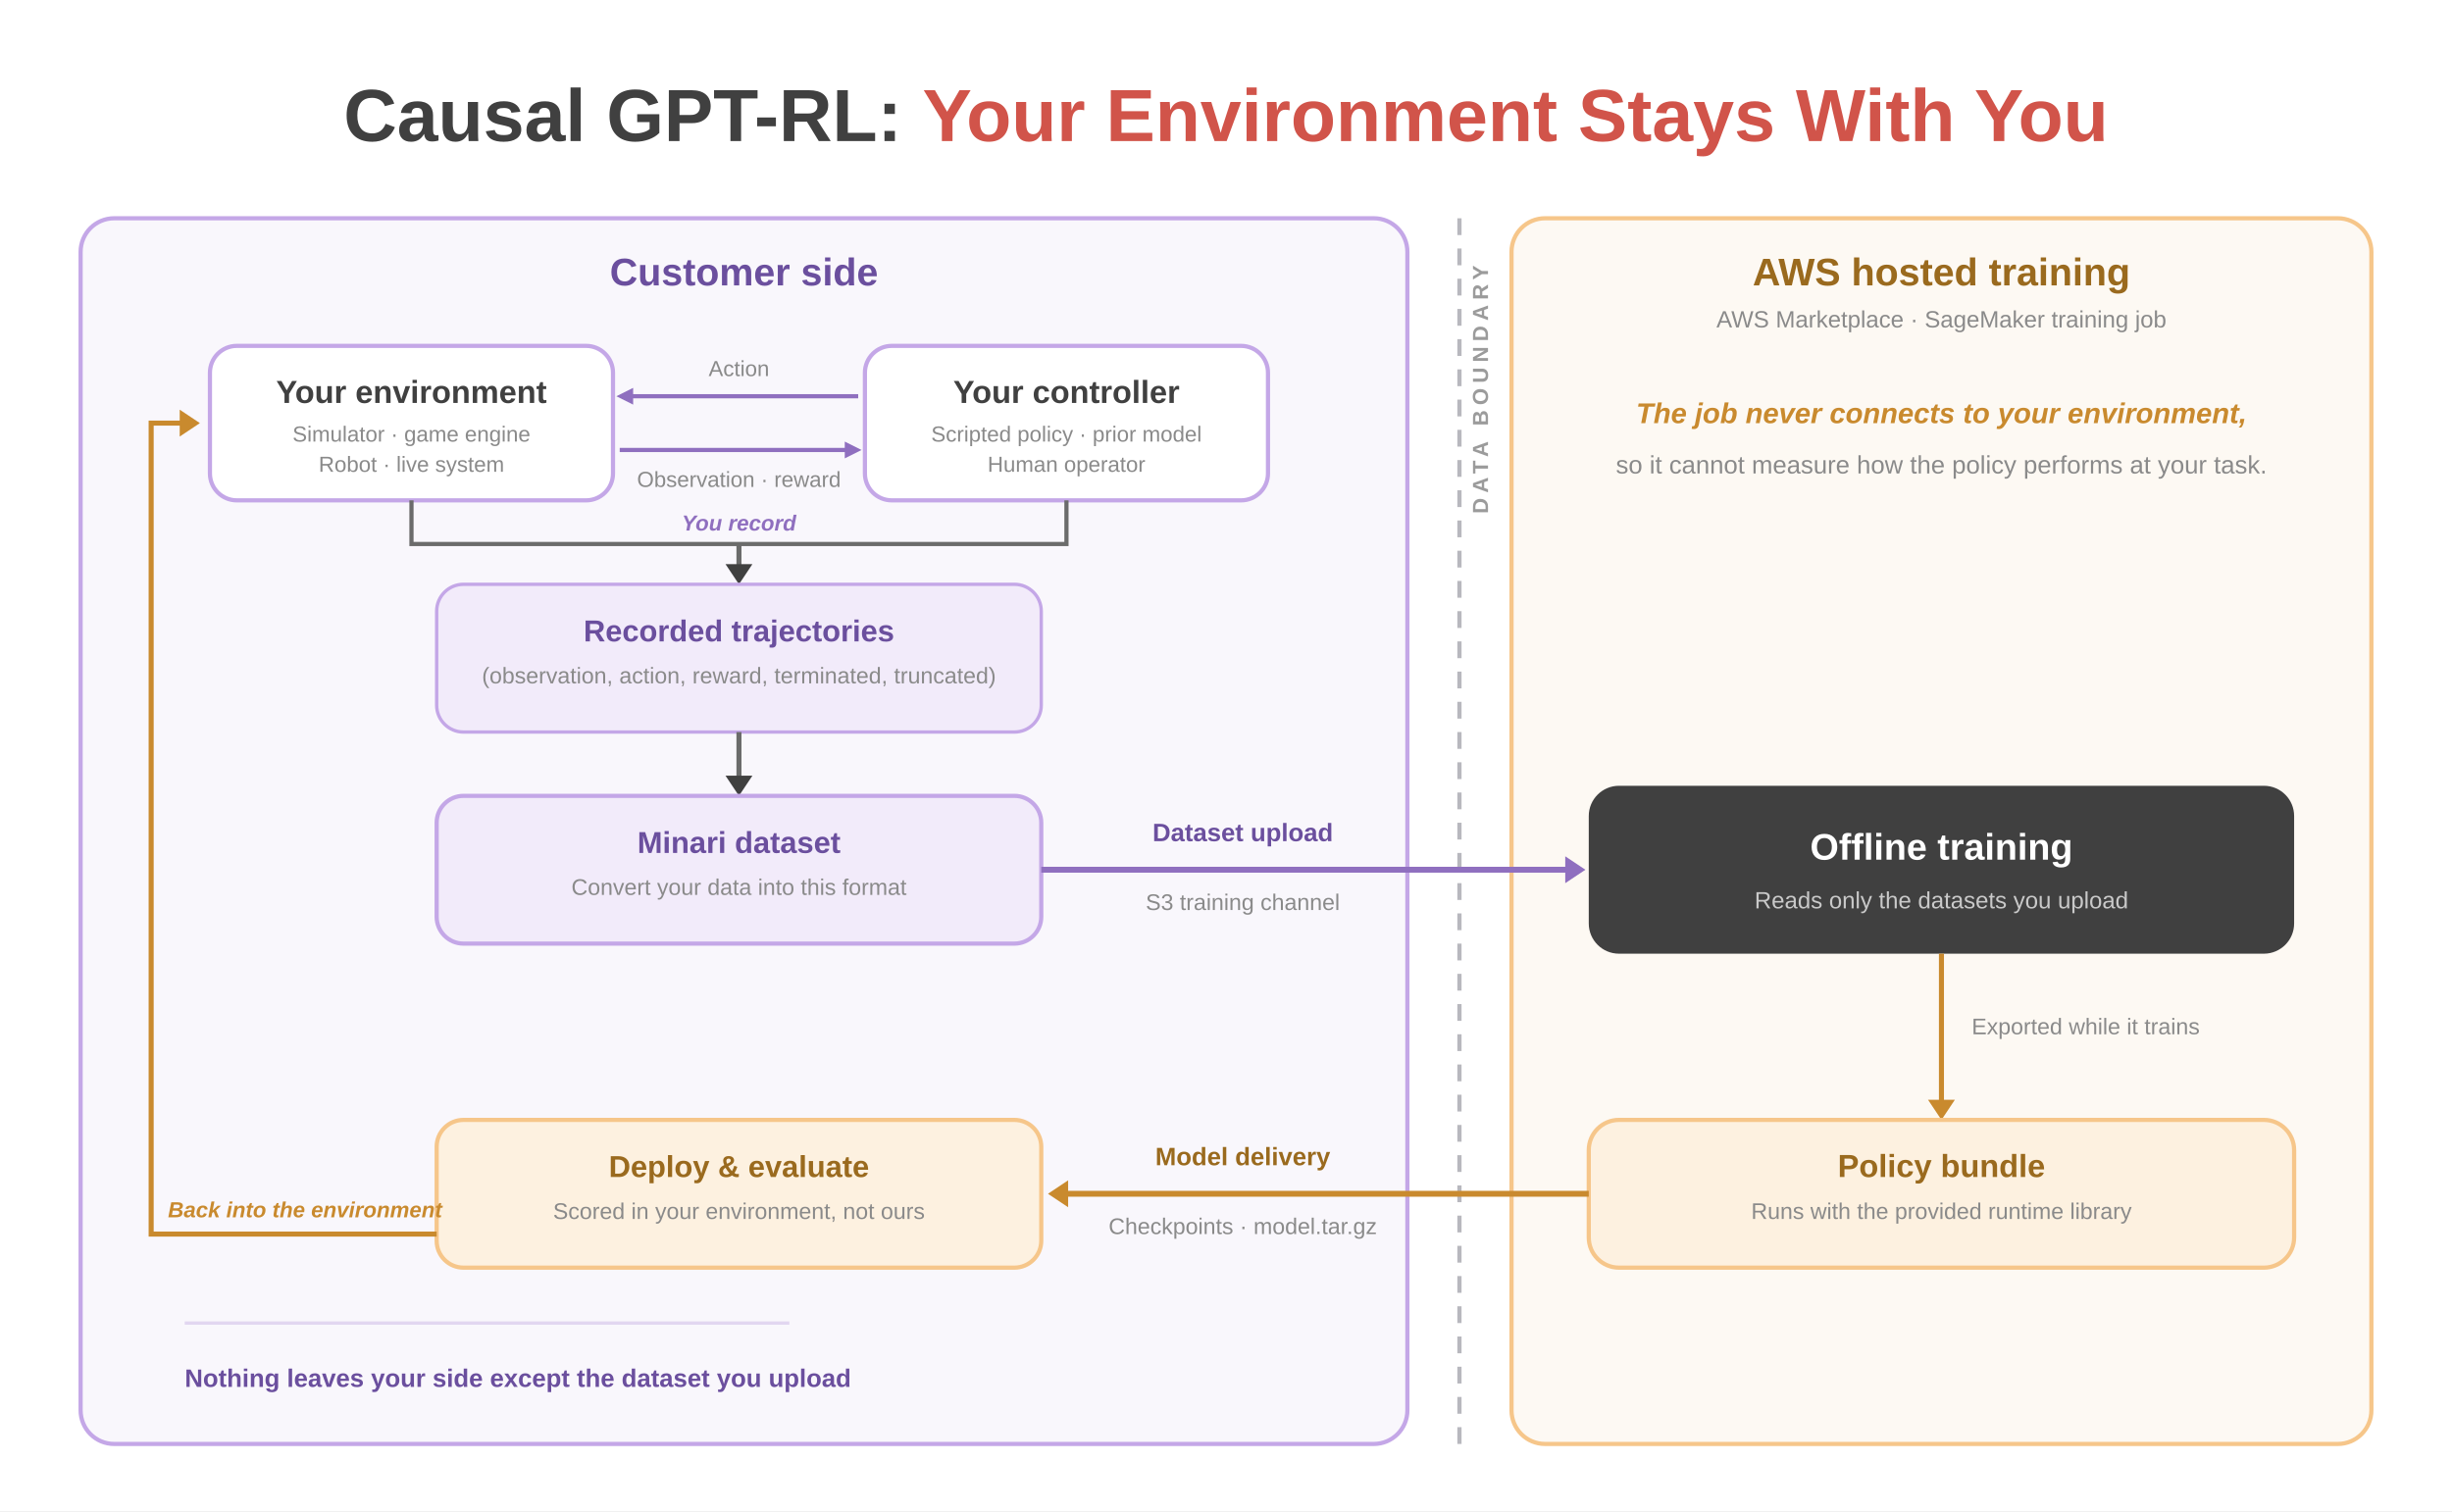
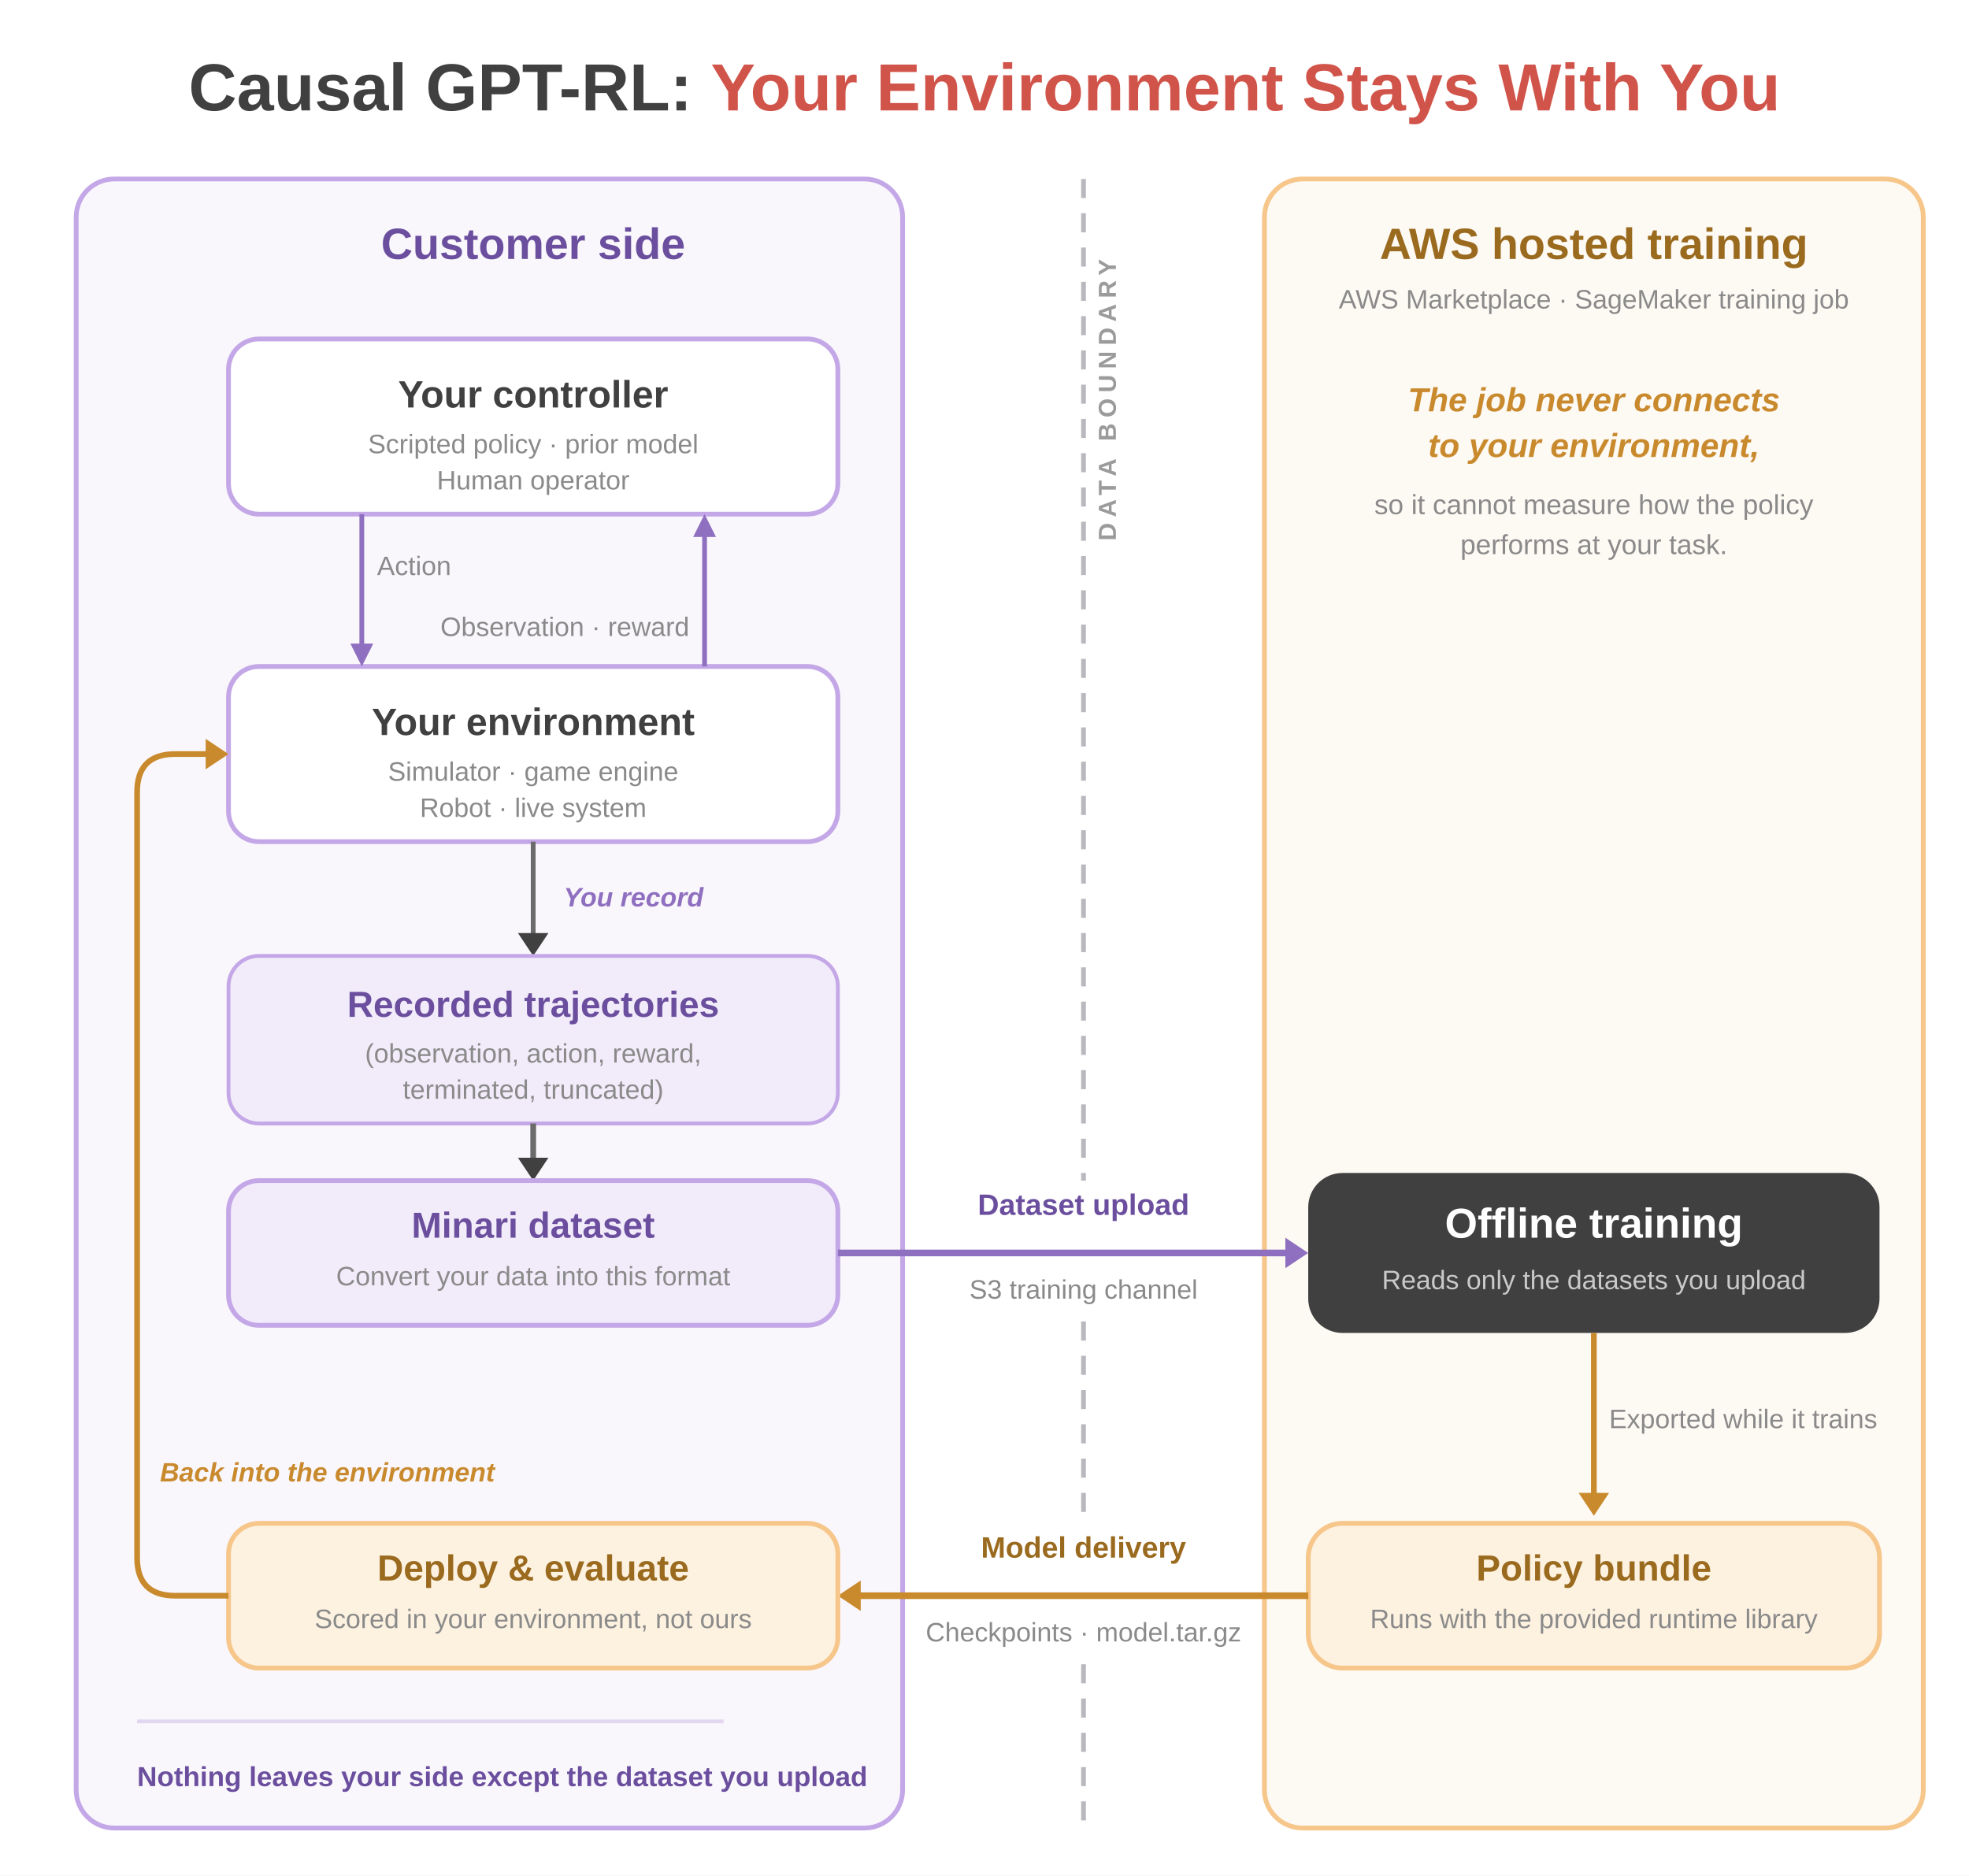
- <svg xmlns="http://www.w3.org/2000/svg" viewBox="0 0 1460 900" font-family="Segoe UI, Arial, sans-serif">
-   <rect width="1460" height="900" fill="#ffffff" />
-   <text x="730" y="84" text-anchor="middle" font-size="44" font-weight="700" fill="#404040">Causal GPT-RL: <tspan font-weight="600" fill="#d1544a">Your Environment Stays With You</tspan>
+ <svg xmlns="http://www.w3.org/2000/svg" viewBox="0 0 1034 985" width="1034" height="985" font-family="Segoe UI, Arial, sans-serif">
+   <rect width="1034" height="985" fill="#ffffff" />
+   <text x="517" y="58" text-anchor="middle" font-size="35" font-weight="700" fill="#404040">Causal GPT-RL: <tspan font-weight="600" fill="#d1544a">Your Environment Stays With You</tspan>
  </text>
-   <rect x="48" y="130" width="790" height="730" rx="20" fill="#f9f7fc" stroke="#c4a7e7" stroke-width="2.5" />
-   <rect x="900" y="130" width="512" height="730" rx="20" fill="#fdf9f3" stroke="#f6c68a" stroke-width="2.5" />
-   <line x1="869" y1="130" x2="869" y2="860" stroke="#b8b8be" stroke-width="2.5" stroke-dasharray="10 8" />
-   <text transform="translate(886,232) rotate(-90)" text-anchor="middle" font-size="13" font-weight="700" letter-spacing="3" fill="#9b9b9b">DATA BOUNDARY</text>
-   <text x="443" y="170" text-anchor="middle" font-size="23" font-weight="700" fill="#6b4f9e">Customer side</text>
-   <rect x="125" y="206" width="240" height="92" rx="16" fill="#ffffff" stroke="#c4a7e7" stroke-width="2.5" />
-   <text x="245" y="240" text-anchor="middle" font-size="19" font-weight="700" fill="#404040">Your environment</text>
-   <text x="245" y="263" text-anchor="middle" font-size="13" fill="#8a8a8a">Simulator · game engine</text>
-   <text x="245" y="281" text-anchor="middle" font-size="13" fill="#8a8a8a">Robot · live system</text>
-   <rect x="515" y="206" width="240" height="92" rx="16" fill="#ffffff" stroke="#c4a7e7" stroke-width="2.5" />
-   <text x="635" y="240" text-anchor="middle" font-size="19" font-weight="700" fill="#404040">Your controller</text>
-   <text x="635" y="263" text-anchor="middle" font-size="13" fill="#8a8a8a">Scripted policy · prior model</text>
-   <text x="635" y="281" text-anchor="middle" font-size="13" fill="#8a8a8a">Human operator</text>
-   <path d="M511 236 H 373" fill="none" stroke="#8f6fbf" stroke-width="2.5" />
-   <polygon points="367,236 377,231 377,241" fill="#8f6fbf" />
-   <text x="440" y="224" text-anchor="middle" font-size="13" fill="#8a8a8a">Action</text>
-   <path d="M369 268 H 507" fill="none" stroke="#8f6fbf" stroke-width="2.5" />
-   <polygon points="513,268 503,263 503,273" fill="#8f6fbf" />
-   <text x="440" y="290" text-anchor="middle" font-size="13" fill="#8a8a8a">Observation · reward</text>
-   <path d="M245 298 V 324 H 635 V 298" fill="none" stroke="#6b6b6b" stroke-width="2.5" />
-   <text x="440" y="316" text-anchor="middle" font-size="13" font-style="italic" font-weight="600" fill="#8f6fbf">You record</text>
-   <path d="M440 324 V 342" fill="none" stroke="#6b6b6b" stroke-width="3" />
-   <polygon points="440,348 432,336 448,336" fill="#404040" />
-   <rect x="260" y="348" width="360" height="88" rx="16" fill="#f2ebfa" stroke="#c4a7e7" stroke-width="2" />
-   <text x="440" y="382" text-anchor="middle" font-size="18" font-weight="700" fill="#6b4f9e">Recorded trajectories</text>
-   <text x="440" y="407" text-anchor="middle" font-size="13.5" fill="#8a8a8a">(observation, action, reward, terminated, truncated)</text>
-   <path d="M440 436 V 468" fill="none" stroke="#6b6b6b" stroke-width="3" />
-   <polygon points="440,474 432,462 448,462" fill="#404040" />
-   <rect x="260" y="474" width="360" height="88" rx="16" fill="#f2ebfa" stroke="#c4a7e7" stroke-width="2.5" />
-   <text x="440" y="508" text-anchor="middle" font-size="18" font-weight="700" fill="#6b4f9e">Minari dataset</text>
-   <text x="440" y="533" text-anchor="middle" font-size="13.5" fill="#8a8a8a">Convert your data into this format</text>
-   <path d="M620 518 H 938" fill="none" stroke="#8f6fbf" stroke-width="3.5" />
-   <polygon points="944,518 932,510 932,526" fill="#8f6fbf" />
-   <text x="740" y="501" text-anchor="middle" font-size="15" font-weight="700" fill="#6b4f9e">Dataset upload</text>
-   <text x="740" y="542" text-anchor="middle" font-size="13.5" fill="#8a8a8a">S3 training channel</text>
-   <text x="1156" y="170" text-anchor="middle" font-size="23" font-weight="700" fill="#9a6a1e">AWS hosted training</text>
-   <text x="1156" y="195" text-anchor="middle" font-size="14" fill="#8a8a8a">AWS Marketplace · SageMaker training job</text>
-   <text x="1156" y="252" text-anchor="middle" font-size="17" font-style="italic" font-weight="600" fill="#c98a2e">The job never connects to your environment,</text>
-   <text x="1156" y="282" text-anchor="middle" font-size="15" fill="#8a8a8a">so it cannot measure how the policy performs at your task.</text>
-   <rect x="946" y="468" width="420" height="100" rx="18" fill="#404040" />
-   <text x="1156" y="512" text-anchor="middle" font-size="22" font-weight="700" fill="#ffffff">Offline training</text>
-   <text x="1156" y="541" text-anchor="middle" font-size="14" fill="#c9c9c9">Reads only the datasets you upload</text>
-   <path d="M1156 568 V 661" fill="none" stroke="#c98a2e" stroke-width="3" />
-   <polygon points="1156,667 1148,655 1164,655" fill="#c98a2e" />
-   <text x="1174" y="616" text-anchor="start" font-size="13.5" fill="#8a8a8a">Exported while it trains</text>
-   <rect x="946" y="667" width="420" height="88" rx="18" fill="#fdf1e0" stroke="#f6c68a" stroke-width="2.5" />
-   <text x="1156" y="701" text-anchor="middle" font-size="19" font-weight="700" fill="#9a6a1e">Policy bundle</text>
-   <text x="1156" y="726" text-anchor="middle" font-size="13.5" fill="#8a8a8a">Runs with the provided runtime library</text>
-   <path d="M946 711 H 630" fill="none" stroke="#c98a2e" stroke-width="3.5" />
-   <polygon points="624,711 636,703 636,719" fill="#c98a2e" />
-   <text x="740" y="694" text-anchor="middle" font-size="15" font-weight="700" fill="#9a6a1e">Model delivery</text>
-   <text x="740" y="735" text-anchor="middle" font-size="13.5" fill="#8a8a8a">Checkpoints · model.tar.gz</text>
-   <rect x="260" y="667" width="360" height="88" rx="16" fill="#fdf1e0" stroke="#f6c68a" stroke-width="2.5" />
-   <text x="440" y="701" text-anchor="middle" font-size="18" font-weight="700" fill="#9a6a1e">Deploy &amp; evaluate</text>
-   <text x="440" y="726" text-anchor="middle" font-size="13.5" fill="#8a8a8a">Scored in your environment, not ours</text>
-   <path d="M260 735 H 90 V 252 H 113" fill="none" stroke="#c98a2e" stroke-width="3" />
-   <polygon points="119,252 107,244 107,260" fill="#c98a2e" />
-   <text x="100" y="725" text-anchor="start" font-size="13" font-style="italic" font-weight="600" fill="#c98a2e">Back into the environment</text>
-   <line x1="110" y1="788" x2="470" y2="788" stroke="#e2d6f0" stroke-width="2" />
-   <text x="110" y="826" text-anchor="start" font-size="15" font-weight="700" fill="#6b4f9e">Nothing leaves your side except the dataset you upload</text>
+   <rect x="40" y="94" width="434" height="866" rx="20" fill="#f9f7fc" stroke="#c4a7e7" stroke-width="2.5" />
+   <rect x="664" y="94" width="346" height="866" rx="20" fill="#fdf9f3" stroke="#f6c68a" stroke-width="2.5" />
+   <line x1="569" y1="94" x2="569" y2="620" stroke="#b8b8be" stroke-width="2.5" stroke-dasharray="10 8" />
+   <line x1="569" y1="694" x2="569" y2="802" stroke="#b8b8be" stroke-width="2.5" stroke-dasharray="10 8" />
+   <line x1="569" y1="874" x2="569" y2="960" stroke="#b8b8be" stroke-width="2.5" stroke-dasharray="10 8" />
+   <text transform="translate(586,210) rotate(-90)" text-anchor="middle" font-size="13" font-weight="700" letter-spacing="3" fill="#9b9b9b">DATA BOUNDARY</text>
+   <text x="280" y="136" text-anchor="middle" font-size="23" font-weight="700" fill="#6b4f9e">Customer side</text>
+   <rect x="120" y="178" width="320" height="92" rx="16" fill="#ffffff" stroke="#c4a7e7" stroke-width="2.5" />
+   <text x="280" y="214" text-anchor="middle" font-size="20" font-weight="700" fill="#404040">Your controller</text>
+   <text x="280" y="238" text-anchor="middle" font-size="14" fill="#8a8a8a">Scripted policy · prior model</text>
+   <text x="280" y="257" text-anchor="middle" font-size="14" fill="#8a8a8a">Human operator</text>
+   <rect x="120" y="350" width="320" height="92" rx="16" fill="#ffffff" stroke="#c4a7e7" stroke-width="2.5" />
+   <text x="280" y="386" text-anchor="middle" font-size="20" font-weight="700" fill="#404040">Your environment</text>
+   <text x="280" y="410" text-anchor="middle" font-size="14" fill="#8a8a8a">Simulator · game engine</text>
+   <text x="280" y="429" text-anchor="middle" font-size="14" fill="#8a8a8a">Robot · live system</text>
+   <path d="M190 270 V 344" fill="none" stroke="#8f6fbf" stroke-width="2.5" />
+   <polygon points="190,350 184,338 196,338" fill="#8f6fbf" />
+   <text x="198" y="302" text-anchor="start" font-size="14" fill="#8a8a8a">Action</text>
+   <path d="M370 350 V 276" fill="none" stroke="#8f6fbf" stroke-width="2.5" />
+   <polygon points="370,270 364,282 376,282" fill="#8f6fbf" />
+   <text x="362" y="334" text-anchor="end" font-size="14" fill="#8a8a8a">Observation · reward</text>
+   <path d="M280 442 V 494" fill="none" stroke="#6b6b6b" stroke-width="2.5" />
+   <polygon points="280,502 272,490 288,490" fill="#404040" />
+   <text x="296" y="476" text-anchor="start" font-size="14" font-style="italic" font-weight="600" fill="#8f6fbf">You record</text>
+   <rect x="120" y="502" width="320" height="88" rx="16" fill="#f2ebfa" stroke="#c4a7e7" stroke-width="2" />
+   <text x="280" y="534" text-anchor="middle" font-size="19" font-weight="700" fill="#6b4f9e">Recorded trajectories</text>
+   <text x="280" y="558" text-anchor="middle" font-size="14" fill="#8a8a8a">(observation, action, reward,</text>
+   <text x="280" y="577" text-anchor="middle" font-size="14" fill="#8a8a8a">terminated, truncated)</text>
+   <path d="M280 590 V 612" fill="none" stroke="#6b6b6b" stroke-width="3" />
+   <polygon points="280,620 272,608 288,608" fill="#404040" />
+   <rect x="120" y="620" width="320" height="76" rx="16" fill="#f2ebfa" stroke="#c4a7e7" stroke-width="2.5" />
+   <text x="280" y="650" text-anchor="middle" font-size="19" font-weight="700" fill="#6b4f9e">Minari dataset</text>
+   <text x="280" y="675" text-anchor="middle" font-size="14" fill="#8a8a8a">Convert your data into this format</text>
+   <path d="M440 658 H 679" fill="none" stroke="#8f6fbf" stroke-width="3.5" />
+   <polygon points="687,658 675,650 675,666" fill="#8f6fbf" />
+   <text x="569" y="638" text-anchor="middle" font-size="15.5" font-weight="700" fill="#6b4f9e">Dataset upload</text>
+   <text x="569" y="682" text-anchor="middle" font-size="14" fill="#8a8a8a">S3 training channel</text>
+   <text x="837" y="136" text-anchor="middle" font-size="23" font-weight="700" fill="#9a6a1e">AWS hosted training</text>
+   <text x="837" y="162" text-anchor="middle" font-size="14" fill="#8a8a8a">AWS Marketplace · SageMaker training job</text>
+   <text x="837" y="216" text-anchor="middle" font-size="17.5" font-style="italic" font-weight="600" fill="#c98a2e">The job never connects</text>
+   <text x="837" y="240" text-anchor="middle" font-size="17.5" font-style="italic" font-weight="600" fill="#c98a2e">to your environment,</text>
+   <text x="837" y="270" text-anchor="middle" font-size="14.5" fill="#8a8a8a">so it cannot measure how the policy</text>
+   <text x="837" y="291" text-anchor="middle" font-size="14.5" fill="#8a8a8a">performs at your task.</text>
+   <rect x="687" y="616" width="300" height="84" rx="18" fill="#404040" />
+   <text x="837" y="650" text-anchor="middle" font-size="22" font-weight="700" fill="#ffffff">Offline training</text>
+   <text x="837" y="677" text-anchor="middle" font-size="14" fill="#c9c9c9">Reads only the datasets you upload</text>
+   <path d="M837 700 V 788" fill="none" stroke="#c98a2e" stroke-width="3" />
+   <polygon points="837,796 829,784 845,784" fill="#c98a2e" />
+   <text x="845" y="750" text-anchor="start" font-size="14" fill="#8a8a8a">Exported while it trains</text>
+   <rect x="687" y="800" width="300" height="76" rx="18" fill="#fdf1e0" stroke="#f6c68a" stroke-width="2.5" />
+   <text x="837" y="830" text-anchor="middle" font-size="19" font-weight="700" fill="#9a6a1e">Policy bundle</text>
+   <text x="837" y="855" text-anchor="middle" font-size="14" fill="#8a8a8a">Runs with the provided runtime library</text>
+   <path d="M687 838 H 448" fill="none" stroke="#c98a2e" stroke-width="3.5" />
+   <polygon points="440,838 452,830 452,846" fill="#c98a2e" />
+   <text x="569" y="818" text-anchor="middle" font-size="15.5" font-weight="700" fill="#9a6a1e">Model delivery</text>
+   <text x="569" y="862" text-anchor="middle" font-size="14" fill="#8a8a8a">Checkpoints · model.tar.gz</text>
+   <rect x="120" y="800" width="320" height="76" rx="16" fill="#fdf1e0" stroke="#f6c68a" stroke-width="2.5" />
+   <text x="280" y="830" text-anchor="middle" font-size="19" font-weight="700" fill="#9a6a1e">Deploy &amp; evaluate</text>
+   <text x="280" y="855" text-anchor="middle" font-size="14" fill="#8a8a8a">Scored in your environment, not ours</text>
+   <path d="M120 838 H 92 Q72 838 72 818 V 416 Q72 396 92 396 H 112" fill="none" stroke="#c98a2e" stroke-width="3" />
+   <polygon points="120,396 108,388 108,404" fill="#c98a2e" />
+   <text x="84" y="778" text-anchor="start" font-size="14" font-style="italic" font-weight="600" fill="#c98a2e">Back into the environment</text>
+   <line x1="72" y1="904" x2="380" y2="904" stroke="#e2d6f0" stroke-width="2" />
+   <text x="72" y="938" text-anchor="start" font-size="14.5" font-weight="700" fill="#6b4f9e">Nothing leaves your side except the dataset you upload</text>
</svg>
